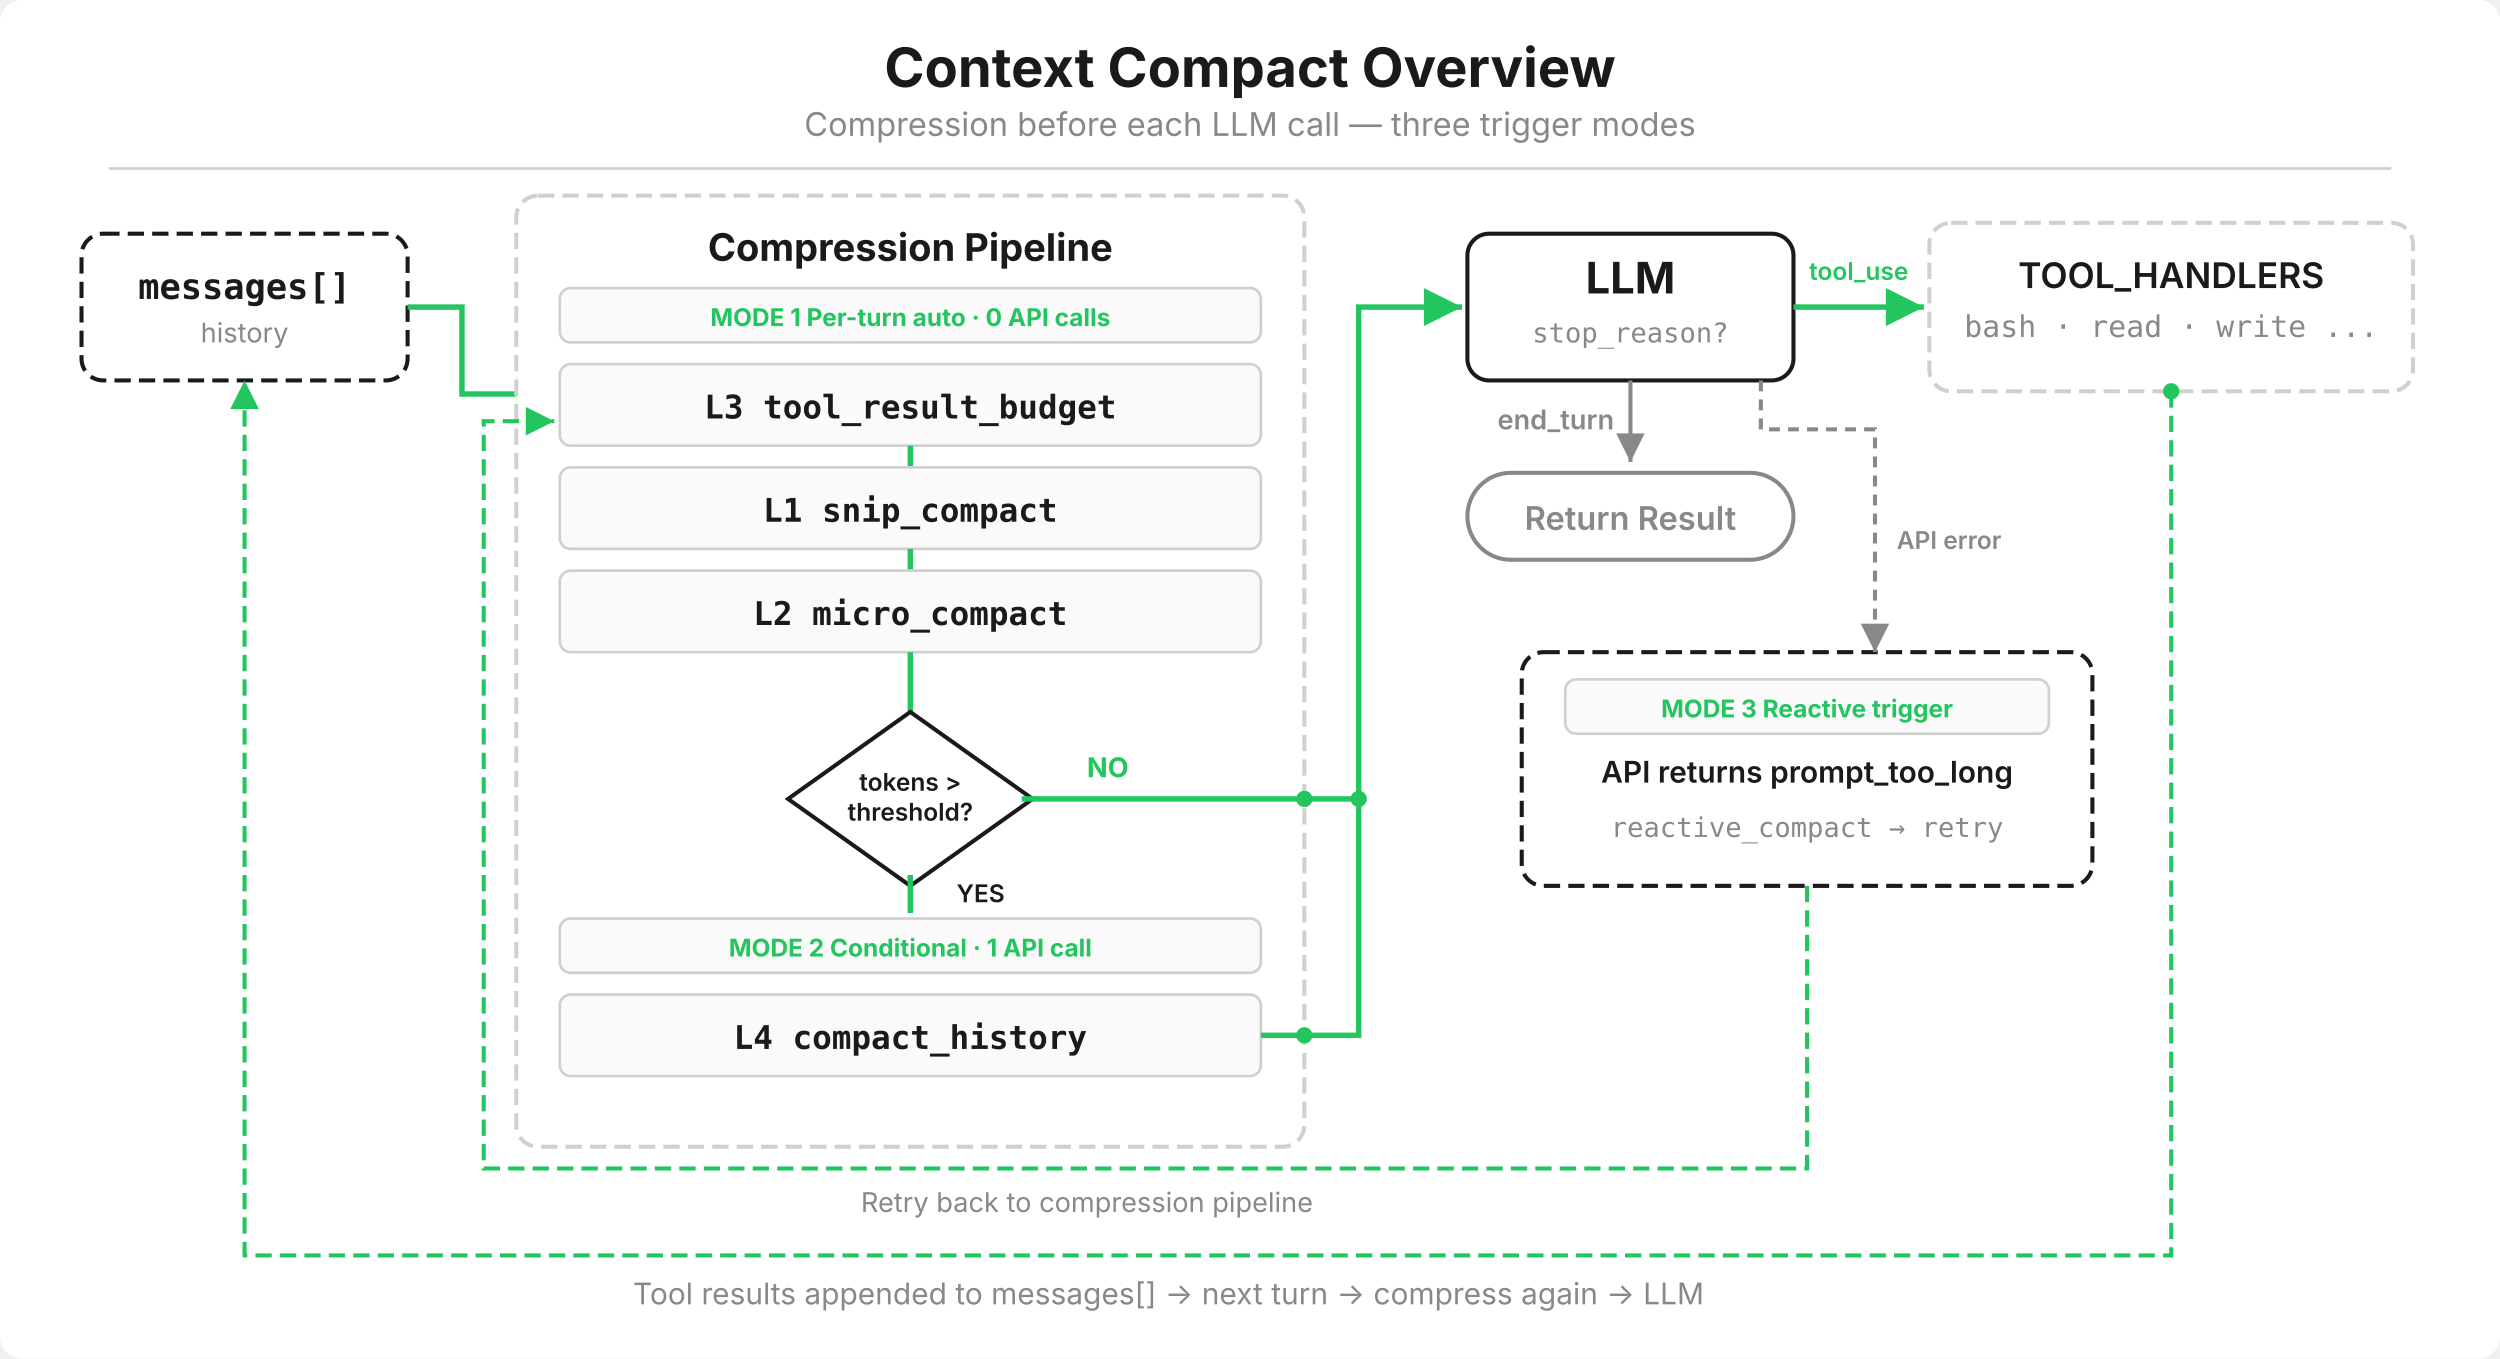
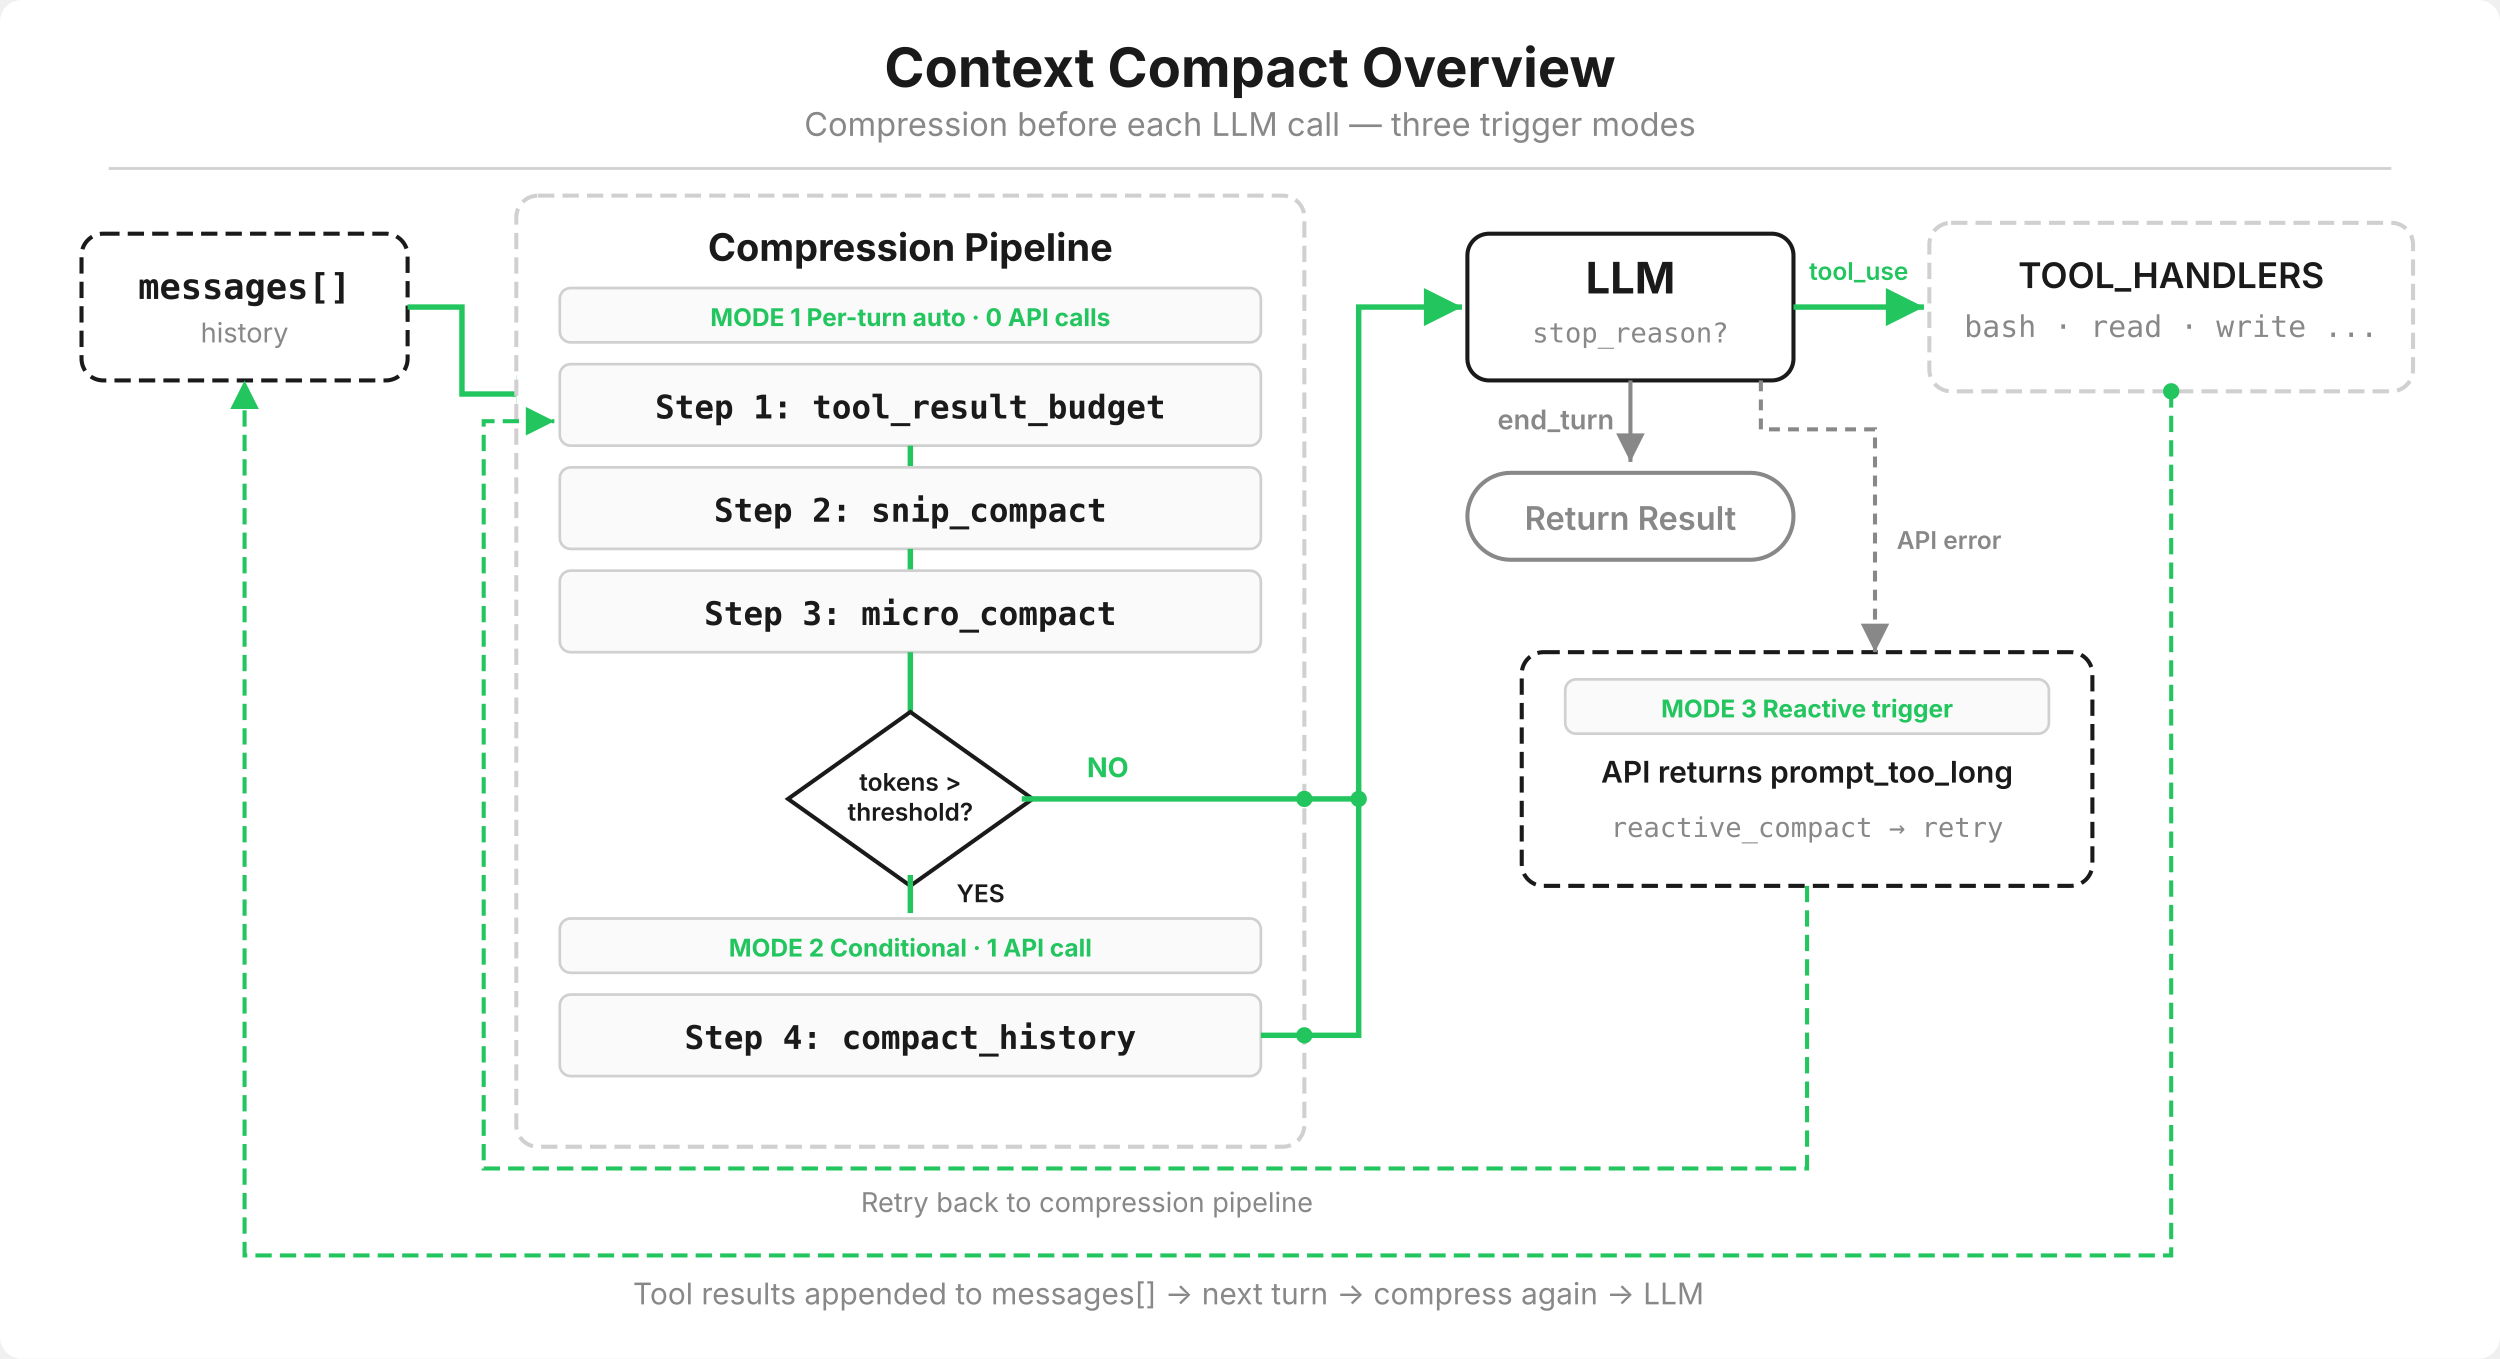
<svg xmlns="http://www.w3.org/2000/svg" viewBox="0 0 920 500" font-family="system-ui, -apple-system, sans-serif">
  <defs>
    <marker id="arr-g" viewBox="0 0 10 10" refX="10" refY="5" markerWidth="7" markerHeight="7" orient="auto-start-reverse">
      <path d="M 0 0 L 10 5 L 0 10 z" fill="#22c55e" />
    </marker>
    <marker id="arr-k" viewBox="0 0 10 10" refX="10" refY="5" markerWidth="7" markerHeight="7" orient="auto-start-reverse">
      <path d="M 0 0 L 10 5 L 0 10 z" fill="#888888" />
    </marker>
  </defs>
  <rect width="920" height="500" fill="#ffffff" rx="8" />
  <text x="460" y="32" fill="#1a1a1a" font-size="20" font-weight="700" text-anchor="middle">Context Compact Overview</text>
  <text x="460" y="50" fill="#888888" font-size="12" text-anchor="middle">Compression before each LLM call — three trigger modes</text>
  <line x1="40" y1="62" x2="880" y2="62" stroke="#d0d0d0" stroke-width="1" />
  <rect x="30" y="86" width="120" height="54" rx="8" fill="#ffffff" stroke="#1a1a1a" stroke-width="1.5" stroke-dasharray="6,3" />
  <text x="90" y="110" fill="#1a1a1a" font-size="13" font-weight="700" text-anchor="middle" font-family="monospace">messages[]</text>
  <text x="90" y="126" fill="#888888" font-size="10" text-anchor="middle">history</text>
  <path d="M 150 113 L 170 113 L 170 145 L 204 145" fill="none" stroke="#22c55e" stroke-width="2" marker-end="url(#arr-g)" />
  <rect x="190" y="72" width="290" height="350" rx="8" fill="#ffffff" stroke="#d0d0d0" stroke-width="1.5" stroke-dasharray="6,3" />
  <text x="335" y="96" fill="#1a1a1a" font-size="14" font-weight="700" text-anchor="middle">Compression Pipeline</text>
  <rect x="206" y="106" width="258" height="20" rx="4" fill="#fafafa" stroke="#d0d0d0" stroke-width="1" />
  <text x="335" y="120" fill="#22c55e" font-size="9" font-weight="700" text-anchor="middle">MODE 1  Per-turn auto · 0 API calls</text>
  <rect x="206" y="134" width="258" height="30" rx="4" fill="#fafafa" stroke="#d0d0d0" stroke-width="1" />
-   <text x="335" y="154" fill="#1a1a1a" font-size="12" font-weight="600" text-anchor="middle" font-family="monospace">L3 tool_result_budget</text>
+   <text x="335" y="154" fill="#1a1a1a" font-size="12" font-weight="600" text-anchor="middle" font-family="monospace">Step 1: tool_result_budget</text>
  <line x1="335" y1="164" x2="335" y2="172" stroke="#22c55e" stroke-width="2" />
  <rect x="206" y="172" width="258" height="30" rx="4" fill="#fafafa" stroke="#d0d0d0" stroke-width="1" />
-   <text x="335" y="192" fill="#1a1a1a" font-size="12" font-weight="600" text-anchor="middle" font-family="monospace">L1 snip_compact</text>
+   <text x="335" y="192" fill="#1a1a1a" font-size="12" font-weight="600" text-anchor="middle" font-family="monospace">Step 2: snip_compact</text>
  <line x1="335" y1="202" x2="335" y2="210" stroke="#22c55e" stroke-width="2" />
  <rect x="206" y="210" width="258" height="30" rx="4" fill="#fafafa" stroke="#d0d0d0" stroke-width="1" />
-   <text x="335" y="230" fill="#1a1a1a" font-size="12" font-weight="600" text-anchor="middle" font-family="monospace">L2 micro_compact</text>
+   <text x="335" y="230" fill="#1a1a1a" font-size="12" font-weight="600" text-anchor="middle" font-family="monospace">Step 3: micro_compact</text>
  <line x1="335" y1="240" x2="335" y2="262" stroke="#22c55e" stroke-width="2" />
  <polygon points="335,262 380,294 335,326 290,294" fill="#ffffff" stroke="#1a1a1a" stroke-width="1.5" />
  <text x="335" y="291" fill="#1a1a1a" font-size="9" font-weight="600" text-anchor="middle">tokens &gt;</text>
  <text x="335" y="302" fill="#1a1a1a" font-size="9" font-weight="600" text-anchor="middle">threshold?</text>
  <line x1="376" y1="294" x2="480" y2="294" stroke="#22c55e" stroke-width="2" />
  <text x="400" y="286" fill="#22c55e" font-size="10" font-weight="700">NO</text>
  <line x1="335" y1="322" x2="335" y2="336" stroke="#22c55e" stroke-width="2" />
  <text x="352" y="332" fill="#1a1a1a" font-size="9" font-weight="600">YES</text>
  <rect x="206" y="338" width="258" height="20" rx="4" fill="#fafafa" stroke="#d0d0d0" stroke-width="1" />
  <text x="335" y="352" fill="#22c55e" font-size="9" font-weight="700" text-anchor="middle">MODE 2  Conditional · 1 API call</text>
  <rect x="206" y="366" width="258" height="30" rx="4" fill="#fafafa" stroke="#d0d0d0" stroke-width="1" />
-   <text x="335" y="386" fill="#1a1a1a" font-size="12" font-weight="600" text-anchor="middle" font-family="monospace">L4 compact_history</text>
+   <text x="335" y="386" fill="#1a1a1a" font-size="12" font-weight="600" text-anchor="middle" font-family="monospace">Step 4: compact_history</text>
  <line x1="464" y1="381" x2="480" y2="381" stroke="#22c55e" stroke-width="2" />
  <path d="M 480 294 L 500 294 L 500 113 L 538 113" fill="none" stroke="#22c55e" stroke-width="2" marker-end="url(#arr-g)" />
  <circle cx="480" cy="294" r="3" fill="#22c55e" />
  <path d="M 480 381 L 500 381 L 500 294" fill="none" stroke="#22c55e" stroke-width="2" />
  <circle cx="480" cy="381" r="3" fill="#22c55e" />
  <circle cx="500" cy="294" r="3" fill="#22c55e" />
  <rect x="540" y="86" width="120" height="54" rx="8" fill="#ffffff" stroke="#1a1a1a" stroke-width="1.5" />
  <text x="600" y="108" fill="#1a1a1a" font-size="16" font-weight="700" text-anchor="middle">LLM</text>
  <text x="600" y="126" fill="#888888" font-size="10" text-anchor="middle" font-family="monospace">stop_reason?</text>
  <line x1="660" y1="113" x2="708" y2="113" stroke="#22c55e" stroke-width="2" marker-end="url(#arr-g)" />
  <text x="684" y="103" fill="#22c55e" font-size="9" font-weight="600" text-anchor="middle">tool_use</text>
  <rect x="710" y="82" width="178" height="62" rx="8" fill="#ffffff" stroke="#d0d0d0" stroke-width="1.5" stroke-dasharray="6,3" />
  <text x="799" y="106" fill="#1a1a1a" font-size="13" font-weight="600" text-anchor="middle">TOOL_HANDLERS</text>
  <text x="799" y="124" fill="#888888" font-size="11" text-anchor="middle" font-family="monospace">bash · read · write ...</text>
  <line x1="600" y1="140" x2="600" y2="170" stroke="#888888" stroke-width="1.5" marker-end="url(#arr-k)" />
  <text x="594" y="158" fill="#888888" font-size="10" font-weight="600" text-anchor="end">end_turn</text>
  <rect x="540" y="174" width="120" height="32" rx="16" fill="#ffffff" stroke="#888888" stroke-width="1.5" />
  <text x="600" y="195" fill="#888888" font-size="12" font-weight="600" text-anchor="middle">Return Result</text>
  <path d="M 799 144 L 799 462 L 90 462 L 90 140" fill="none" stroke="#22c55e" stroke-width="1.5" stroke-dasharray="6,3" marker-end="url(#arr-g)" />
  <circle cx="799" cy="144" r="3" fill="#22c55e" />
  <text x="430" y="480" fill="#888888" font-size="11" text-anchor="middle">Tool results appended to messages[] → next turn → compress again → LLM</text>
  <rect x="560" y="240" width="210" height="86" rx="8" fill="#ffffff" stroke="#1a1a1a" stroke-width="1.5" stroke-dasharray="6,3" />
  <rect x="576" y="250" width="178" height="20" rx="4" fill="#fafafa" stroke="#d0d0d0" stroke-width="1" />
  <text x="665" y="264" fill="#22c55e" font-size="9" font-weight="700" text-anchor="middle">MODE 3  Reactive trigger</text>
  <text x="665" y="288" fill="#1a1a1a" font-size="11" font-weight="600" text-anchor="middle">API returns prompt_too_long</text>
  <text x="665" y="308" fill="#888888" font-size="10" text-anchor="middle" font-family="monospace">reactive_compact → retry</text>
  <path d="M 648 140 L 648 158 L 690 158 L 690 240" fill="none" stroke="#888888" stroke-width="1.5" stroke-dasharray="4,3" marker-end="url(#arr-k)" />
  <text x="698" y="202" fill="#888888" font-size="9" font-weight="600">API error</text>
  <path d="M 665 326 L 665 430 L 178 430 L 178 155 L 204 155" fill="none" stroke="#22c55e" stroke-width="1.5" stroke-dasharray="6,3" marker-end="url(#arr-g)" />
  <text x="400" y="446" fill="#888888" font-size="10" text-anchor="middle">Retry back to compression pipeline</text>
</svg>
